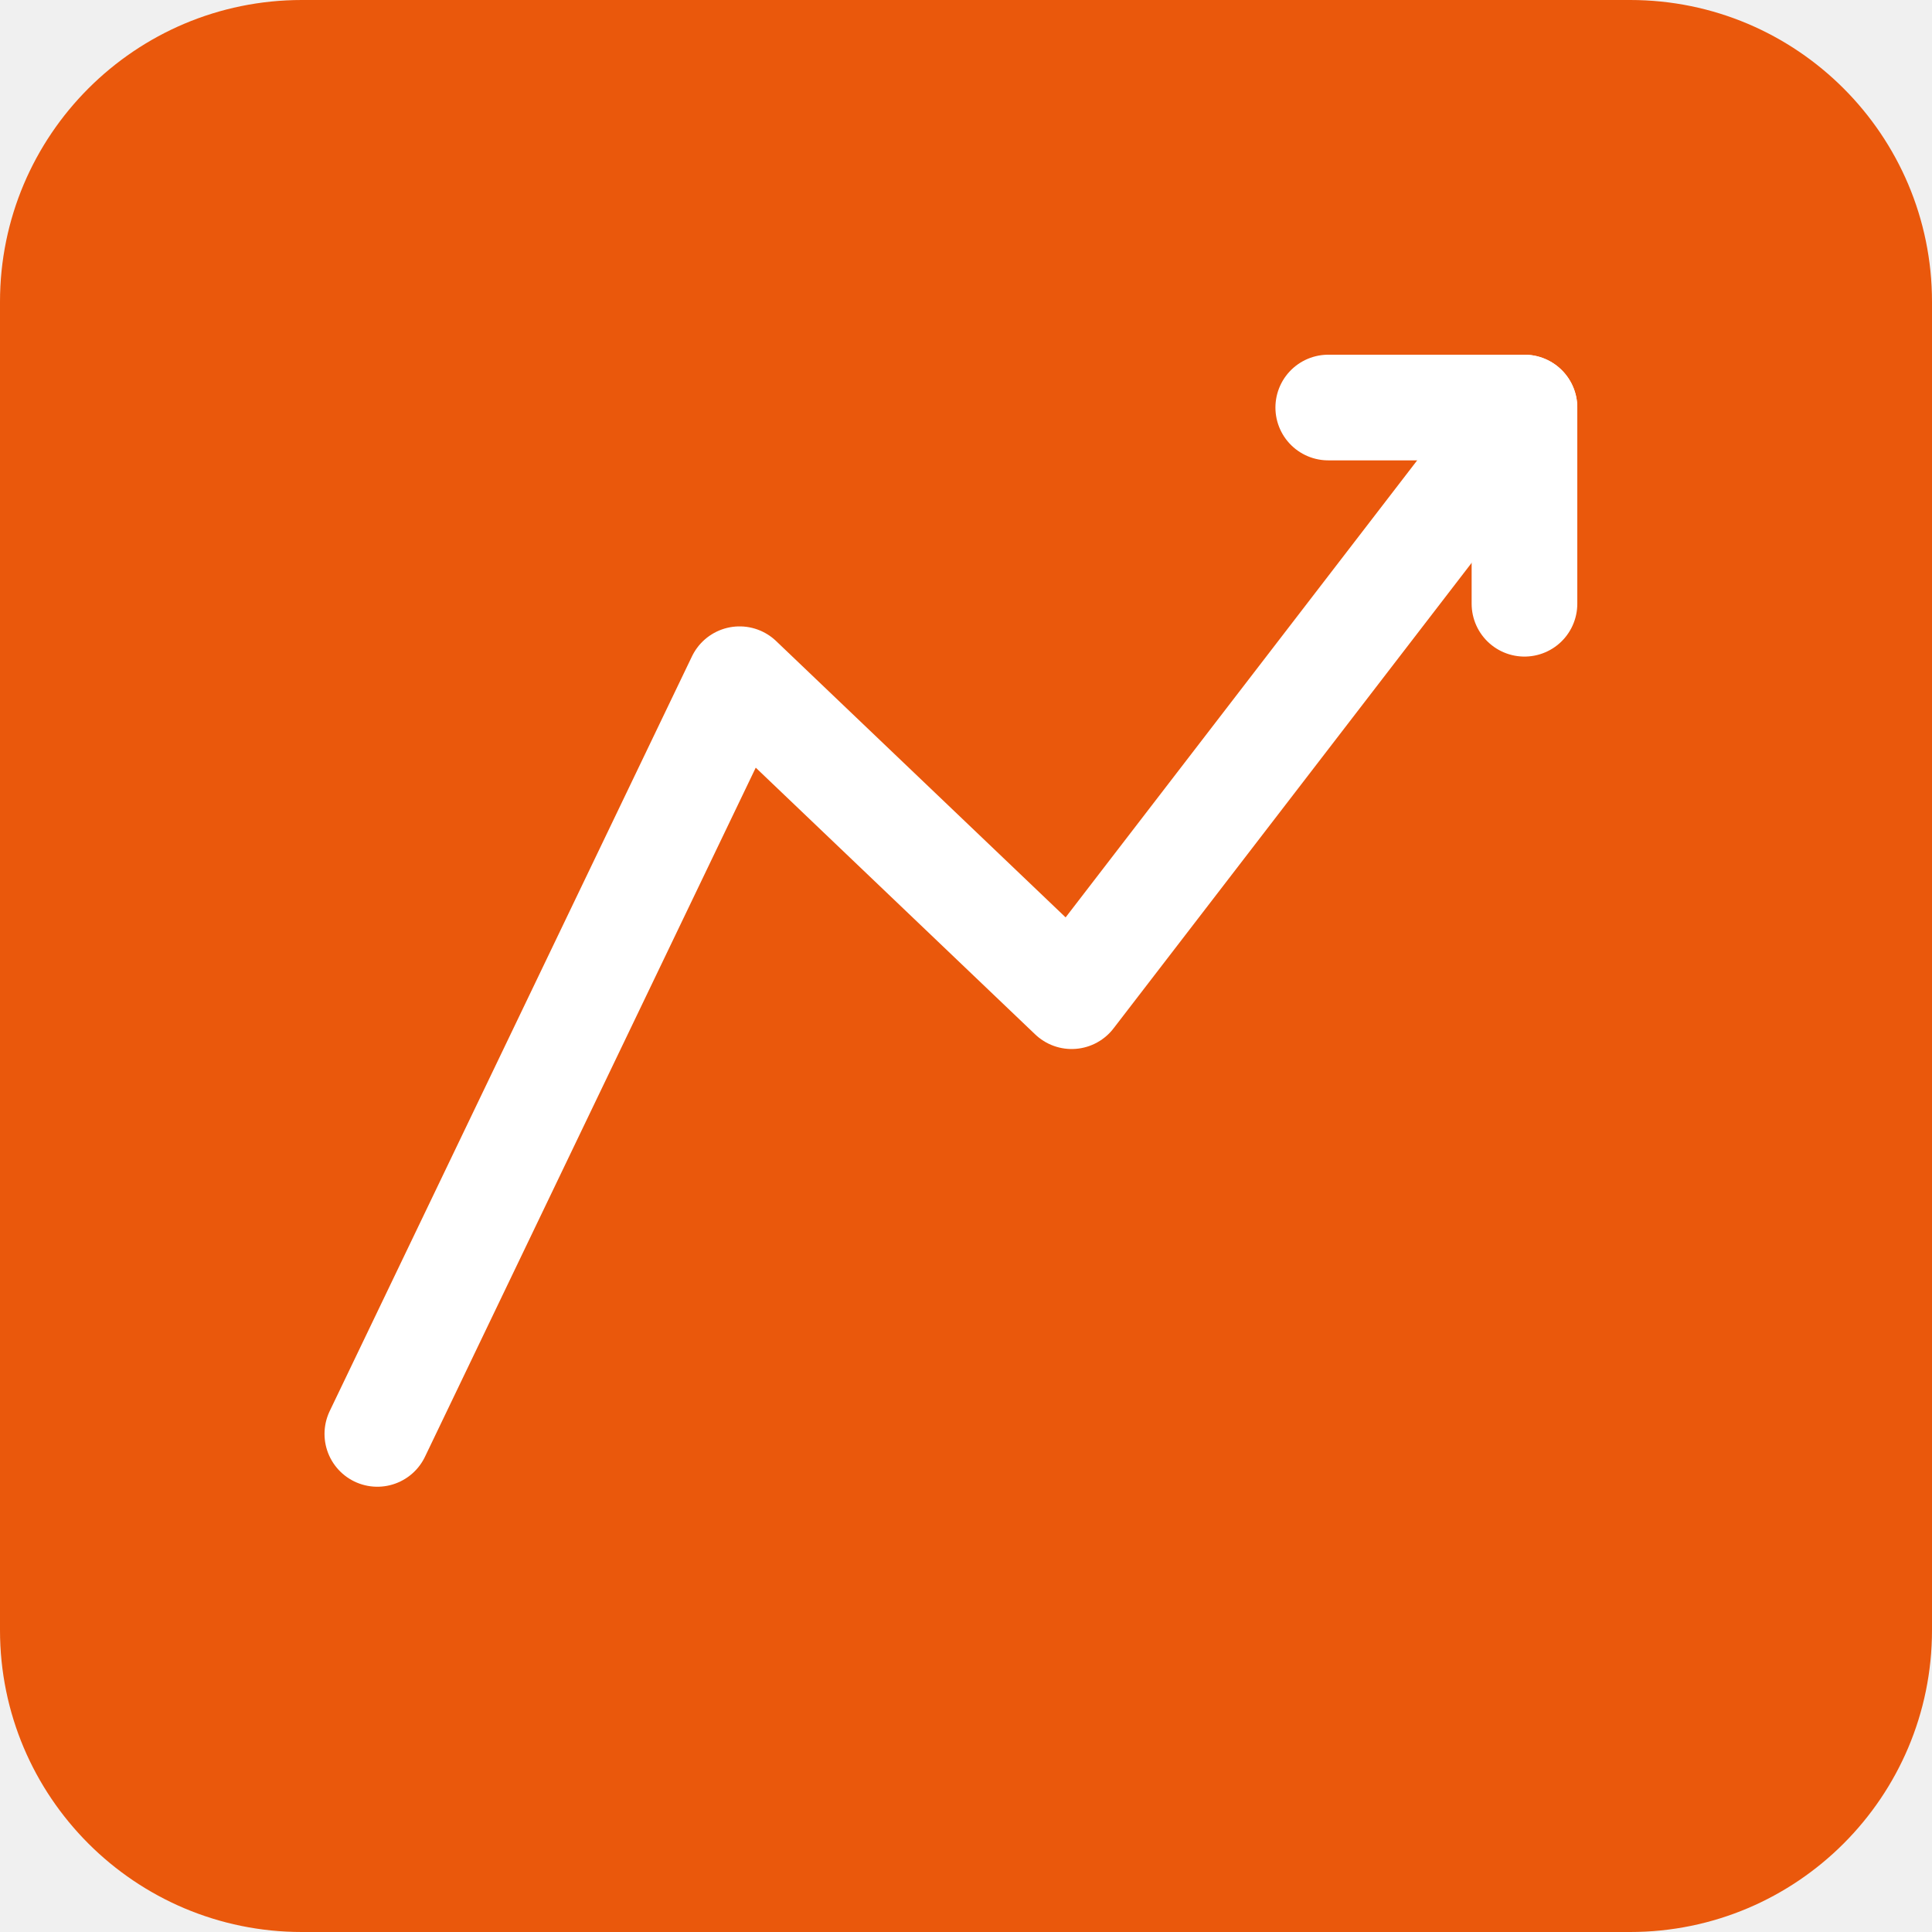
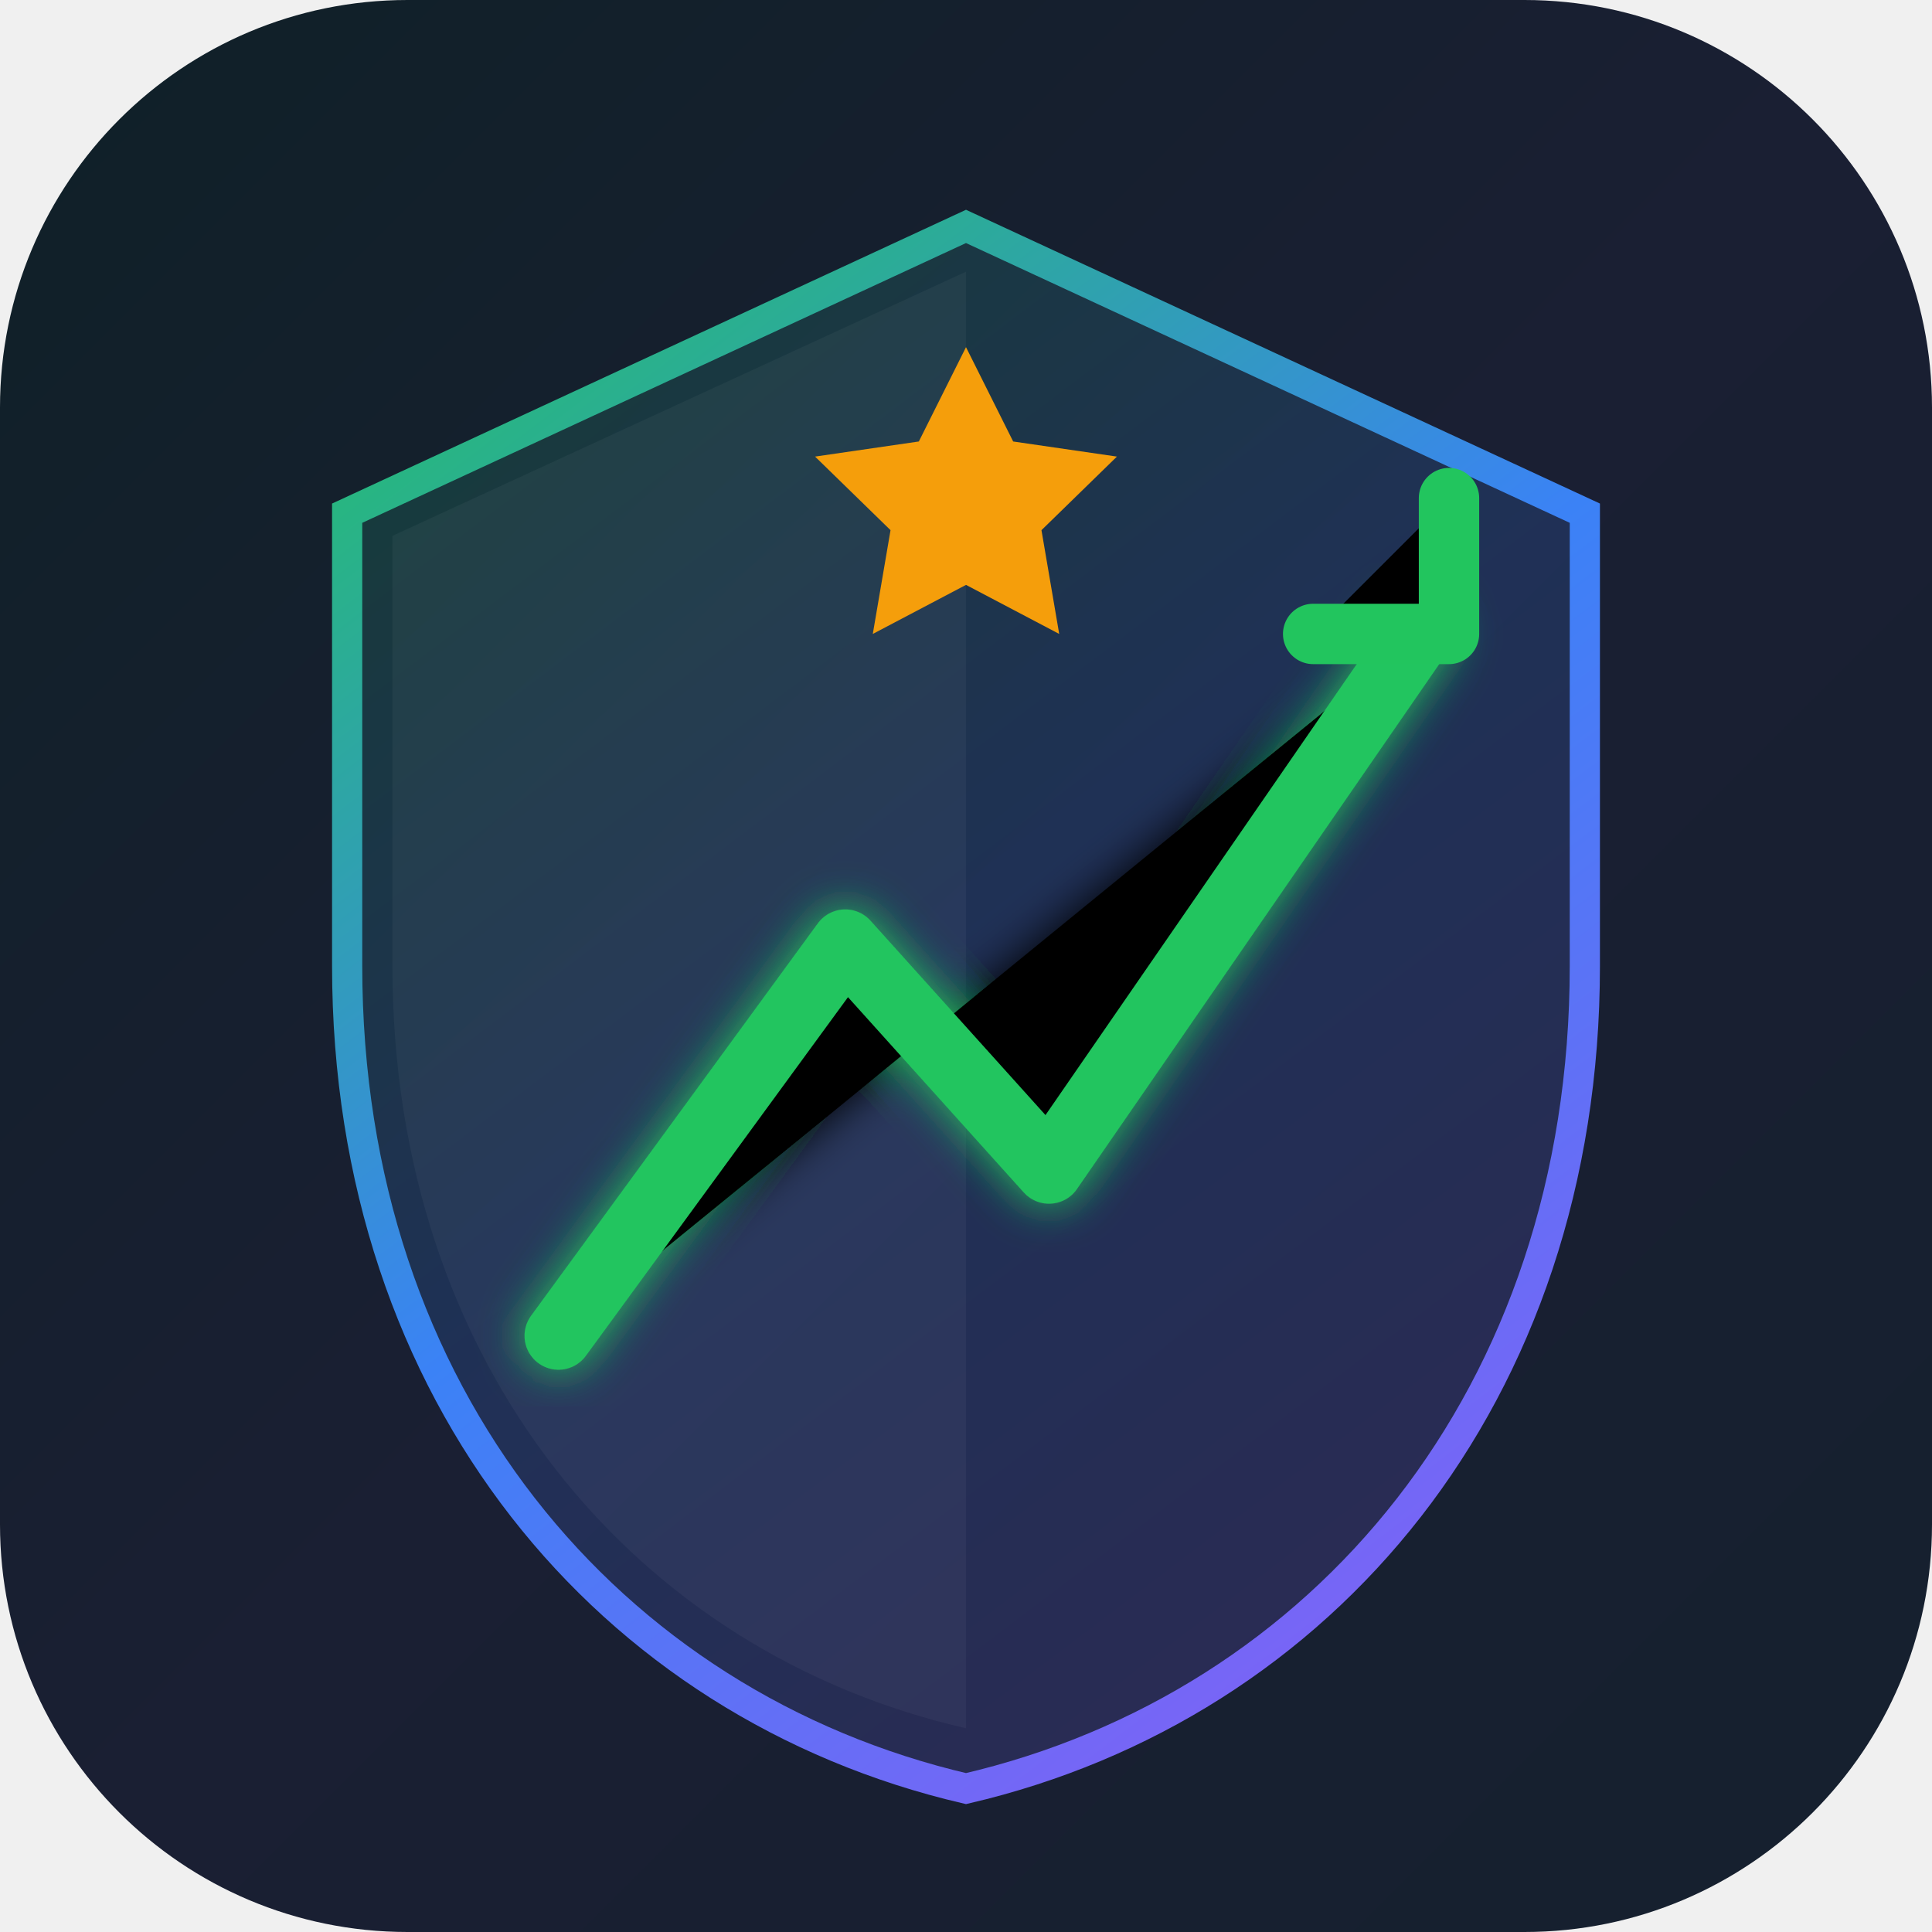
<svg xmlns="http://www.w3.org/2000/svg" width="512" height="512" viewBox="0 0 512 512">
-   <rect width="512" height="512" rx="80" fill="#ea580c" />
-   <path d="M100 380L196 180L284 264L404 108" stroke="#fff" stroke-width="28" stroke-linecap="round" stroke-linejoin="round" fill="none" />
-   <path d="M352 108H404V160" stroke="#fff" stroke-width="28" stroke-linecap="round" stroke-linejoin="round" fill="none" />
+   <defs>
+     <linearGradient id="bg" x1="0" y1="0" x2="512" y2="512" gradientUnits="userSpaceOnUse">
+       <stop offset="0%" stop-color="#0f2027" />
+       <stop offset="50%" stop-color="#1a1f33" />
+       <stop offset="100%" stop-color="#15202e" />
+     </linearGradient>
+     <linearGradient id="shield" x1="100" y1="50" x2="412" y2="462" gradientUnits="userSpaceOnUse">
+       <stop offset="0%" stop-color="#22c55e" />
+       <stop offset="50%" stop-color="#3b82f6" />
+       <stop offset="100%" stop-color="#8b5cf6" />
+     </linearGradient>
+     <filter id="glow">
+       <feGaussianBlur stdDeviation="6" result="blur" />
+       <feMerge>
+         <feMergeNode in="blur" />
+         <feMergeNode in="SourceGraphic" />
+       </feMerge>
+     </filter>
+   </defs>
+   <rect width="512" height="512" rx="108" fill="url(#bg)" />
+   <path d="M256 60L92 136v120c0 114 69.6 196 164 218 94.4-22 164-104 164-218V136L256 60z" fill="url(#shield)" opacity="0.18" />
+   <path d="M256 60L92 136v120c0 114 69.6 196 164 218 94.4-22 164-104 164-218V136L256 60z" stroke="url(#shield)" stroke-width="8" fill="none" />
+   <path d="M256 72L104 142v114c0 106 64.4 182 152 202V72z" fill="white" opacity="0.04" />
+   <path d="M148 354l76-104 54 60 98-142" stroke="#22c55e" stroke-width="18" stroke-linecap="round" stroke-linejoin="round" filter="url(#glow)" />
+   <path d="M348 168l36 0 0-36" stroke="#22c55e" stroke-width="16" stroke-linecap="round" stroke-linejoin="round" />
+   <path d="M256 92l12.5 25 27.5 4-20 19.5 4.7 27.5L256 155l-24.7 13 4.7-27.5-20-19.5 27.5-4L256 92z" fill="#f59e0b" />
</svg>
